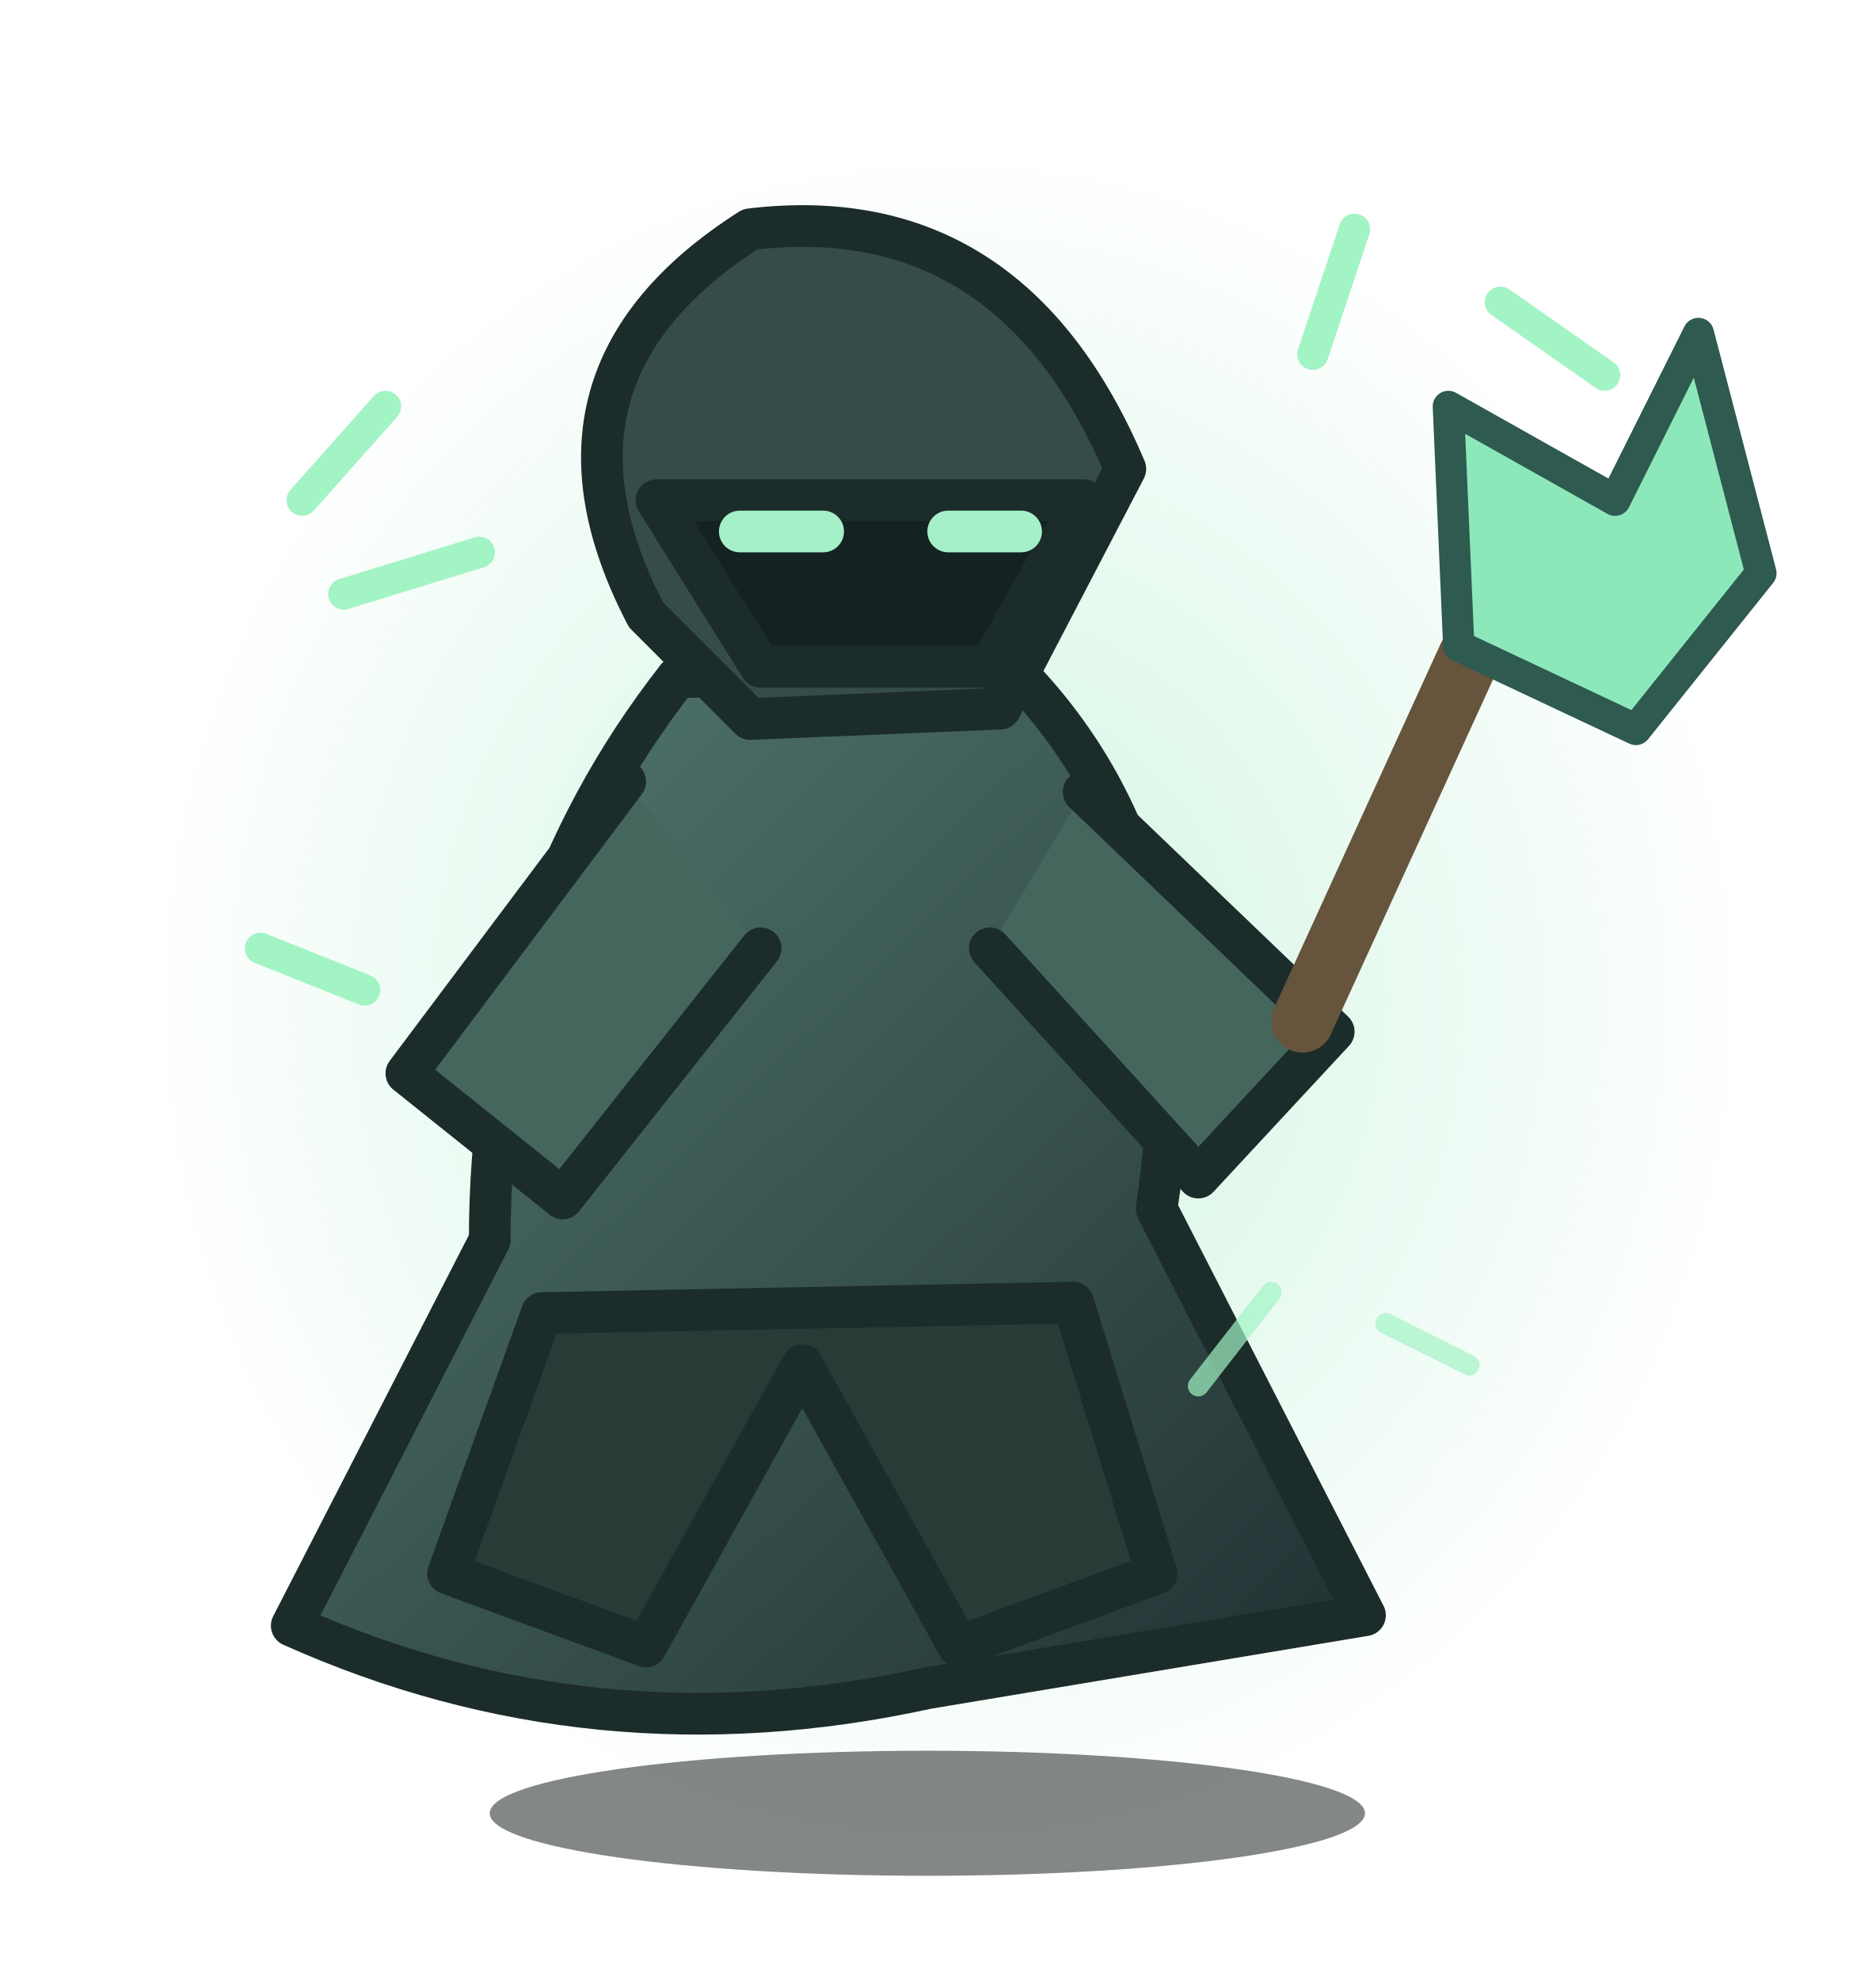
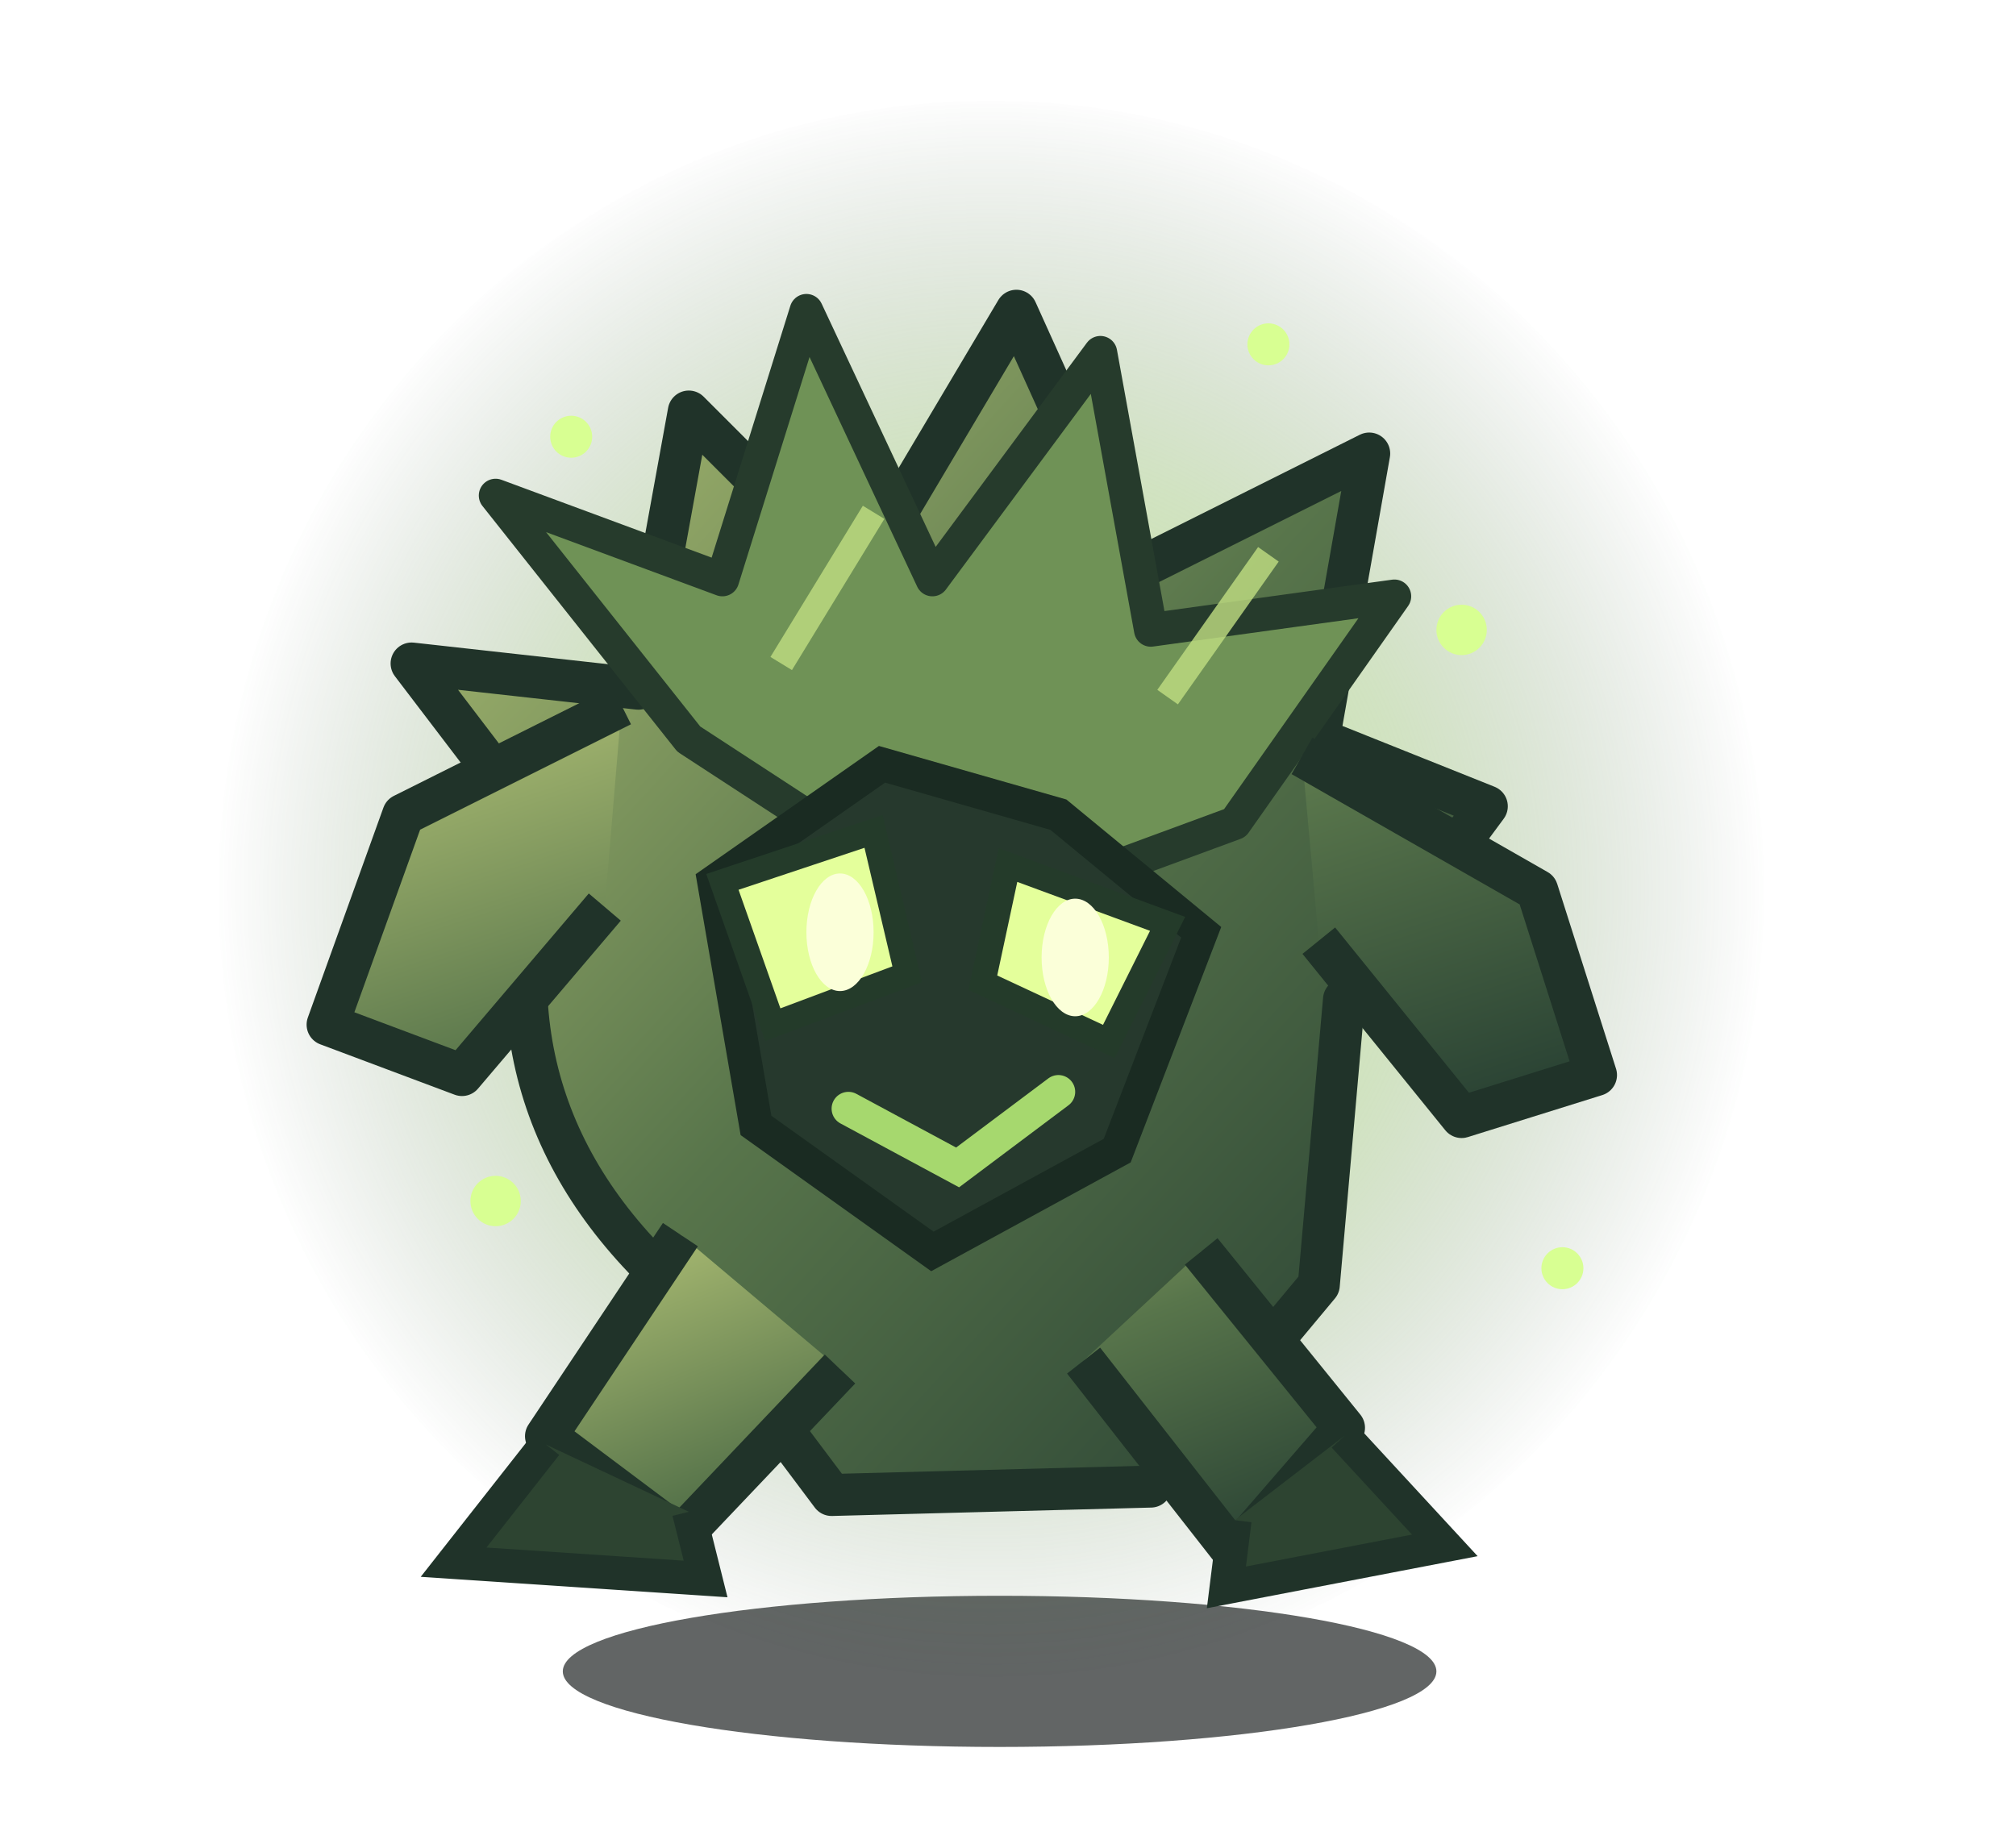
- <svg xmlns="http://www.w3.org/2000/svg" viewBox="0 0 180 190">
+ <svg xmlns="http://www.w3.org/2000/svg" viewBox="0 0 240 220">
  <defs>
-     <radialGradient id="aura">
-       <stop stop-color="#86e3b2" stop-opacity=".4" />
-       <stop offset="1" stop-color="#86e3b2" stop-opacity="0" />
+     <radialGradient id="glow">
+       <stop stop-color="#d7ff91" stop-opacity=".75" />
+       <stop offset=".55" stop-color="#7cae50" stop-opacity=".35" />
+       <stop offset="1" stop-color="#35553a" stop-opacity="0" />
    </radialGradient>
-     <linearGradient id="robe" x2="1" y2="1">
-       <stop stop-color="#547c72" />
-       <stop offset="1" stop-color="#202f31" />
+     <linearGradient id="bark" x1="0" y1="0" x2="1" y2="1">
+       <stop stop-color="#b4c477" />
+       <stop offset=".5" stop-color="#58754b" />
+       <stop offset="1" stop-color="#243c31" />
    </linearGradient>
  </defs>
-   <ellipse cx="91" cy="96" rx="77" ry="83" fill="url(#aura)" />
-   <ellipse cx="89" cy="174" rx="42" ry="6" fill="#07100c" opacity=".5" />
-   <g stroke="#1b2c2b" stroke-width="4" stroke-linejoin="round" stroke-linecap="round">
-     <path d="M65 65Q47 88 47 119L28 156Q57 169 89 162L131 155 111 116Q116 83 97 64Z" fill="url(#robe)" />
-     <path d="M60 75 39 103 54 115 73 91M104 76 128 99 115 113 95 91" fill="#45665d" />
-     <path d="M62 59Q50 36 72 22Q97 19 108 45L96 68 72 69Z" fill="#354c48" />
-     <path d="M63 48 104 48 95 64 73 64Z" fill="#142322" />
-     <path d="M71 51 79 51M91 51 98 51" stroke="#a5f0c8" stroke-width="4" />
-     <path d="M125 98 141 63" stroke="#66553c" stroke-width="6" />
-     <path d="M140 62 139 39 155 48 163 32 169 55 157 70Z" fill="#8ce8ba" stroke="#2e5a50" stroke-width="3" />
-     <path d="M52 126 43 151 62 158 77 131 92 158 111 151 103 125Z" fill="#293b37" />
+   <ellipse cx="119" cy="199" rx="52" ry="9" fill="#020706" opacity=".62" />
+   <ellipse cx="118" cy="106" rx="92" ry="94" fill="url(#glow)" />
+   <path d="M81 154Q56 132 65 100L49 79 76 82 82 49 102 69 121 37 135 68 163 54 157 88 177 96 160 119 157 153 137 177 99 178Z" fill="url(#bark)" stroke="#203329" stroke-width="5" stroke-linejoin="round" />
+   <path d="M82 88L59 59 86 69 96 37 111 69 131 42 137 75 166 71 147 98 128 105 105 103Z" fill="#6f9256" stroke="#263b2c" stroke-width="4" stroke-linejoin="round" />
+   <path d="M85 105L105 91 126 97 143 111 133 137 111 149 90 134Z" fill="#26392d" stroke="#1a2b22" stroke-width="4" />
+   <path d="M86 105L104 99 108 116 92 122Z M120 103L139 110 132 124 117 117Z" fill="#e4ff9b" stroke="#243b2a" stroke-width="3" />
+   <ellipse cx="100" cy="111" rx="4" ry="7" fill="#fbffd9" />
+   <ellipse cx="128" cy="114" rx="4" ry="7" fill="#fbffd9" />
+   <path d="M101 132L114 139 126 130" fill="none" stroke="#a6d86e" stroke-width="4" stroke-linecap="round" />
+   <path d="M81 147L65 171 81 183 100 163M143 149L160 170 147 185 129 162" fill="url(#bark)" stroke="#203329" stroke-width="5" stroke-linejoin="round" />
+   <path d="M65 172L54 186 84 188 82 180M160 171L172 184 146 189 147 181" fill="#2d4431" stroke="#203329" stroke-width="4" />
+   <path d="M74 84L48 97 39 122 55 128 72 108M155 90L183 106 190 128 174 133 157 112" fill="url(#bark)" stroke="#203329" stroke-width="5" stroke-linejoin="round" />
+   <g fill="#d8ff92">
+     <circle cx="59" cy="143" r="3" />
+     <circle cx="174" cy="75" r="3" />
+     <circle cx="151" cy="41" r="2.5" />
+     <circle cx="68" cy="52" r="2.5" />
+     <circle cx="186" cy="151" r="2.5" />
  </g>
-   <g fill="none" stroke="#a3f4c4" stroke-linecap="round">
-     <path d="M29 48l8 -9m-4 18 13 -4M130 22l-4 12m18 -5 10 7M25 91l10 4" stroke-width="3" />
-     <path d="M122 124l-7 9m18 -6 8 4" stroke-width="2" opacity=".7" />
-   </g>
+   <path d="M93 79L104 61M139 83L151 66" stroke="#c1df82" stroke-width="3" opacity=".8" />
</svg>
